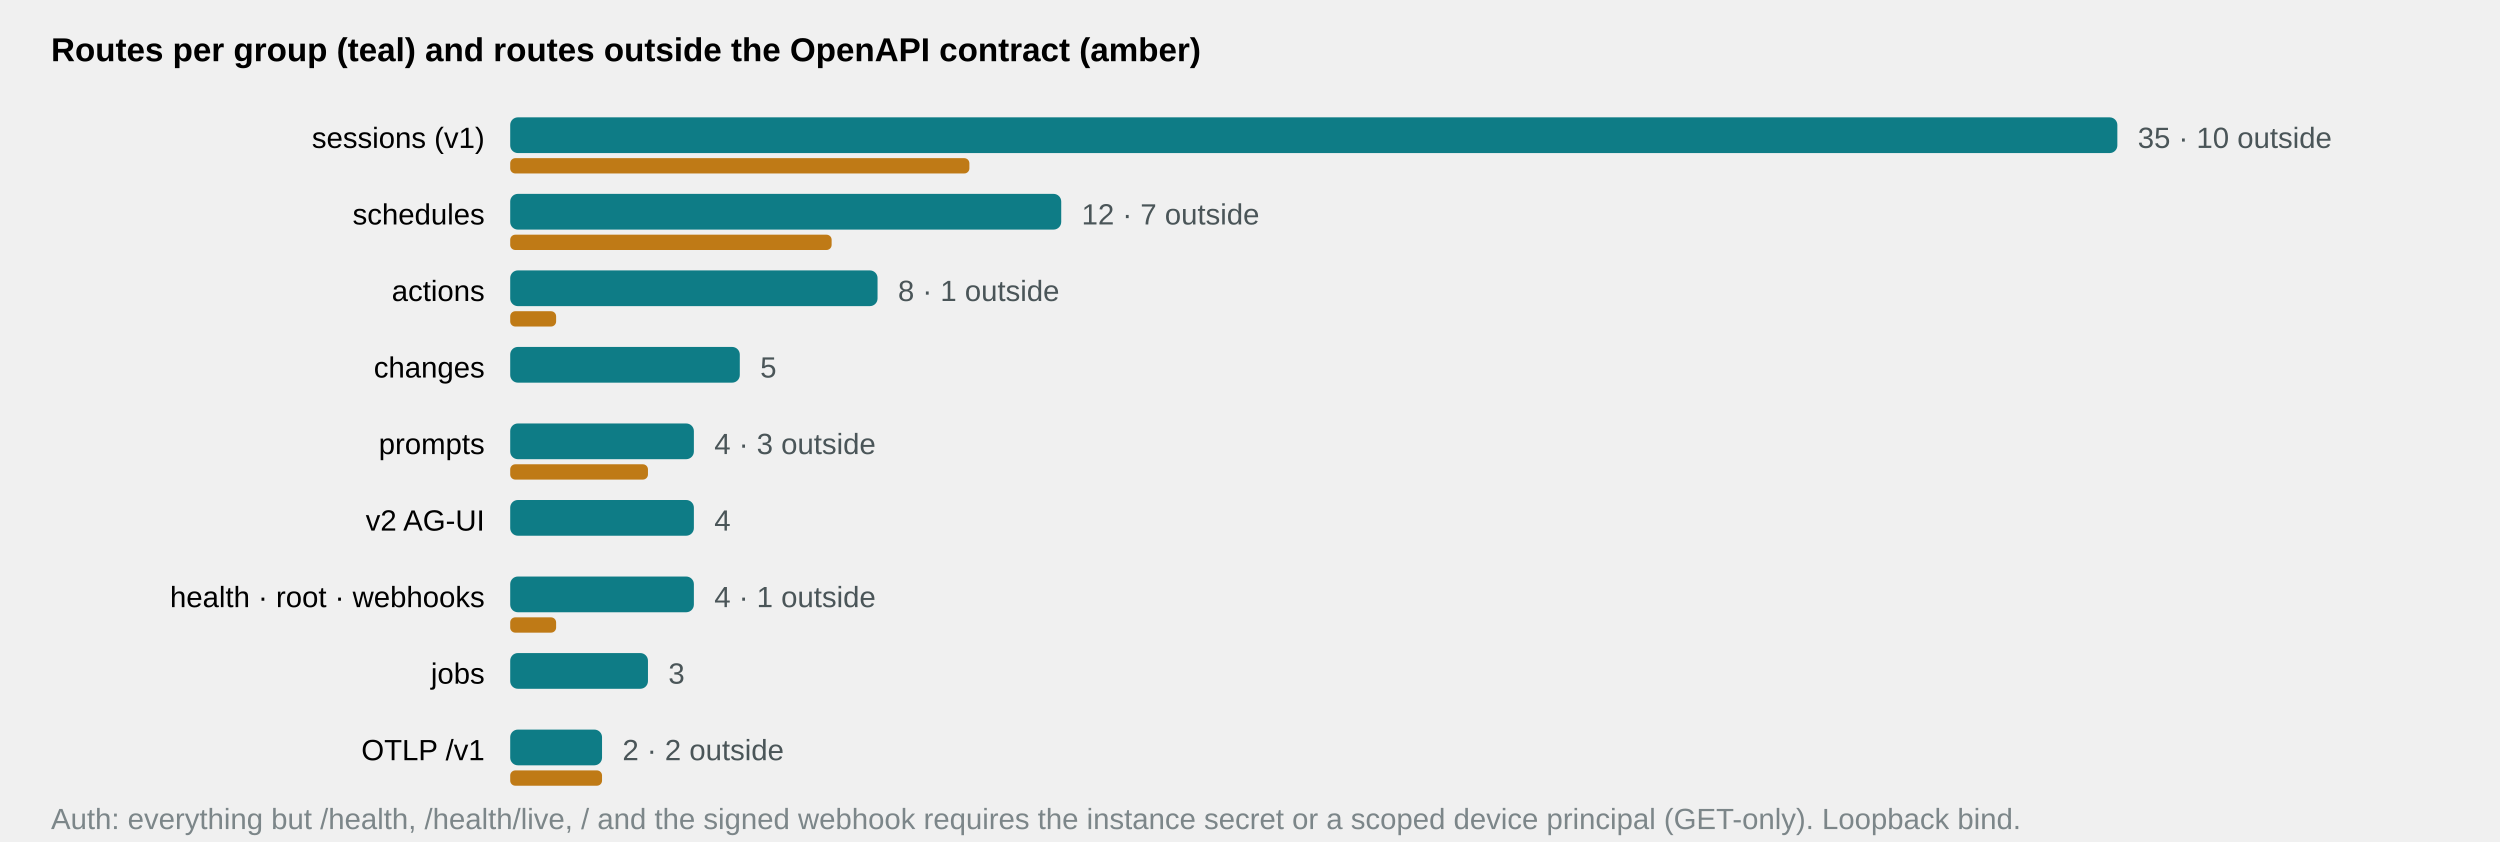
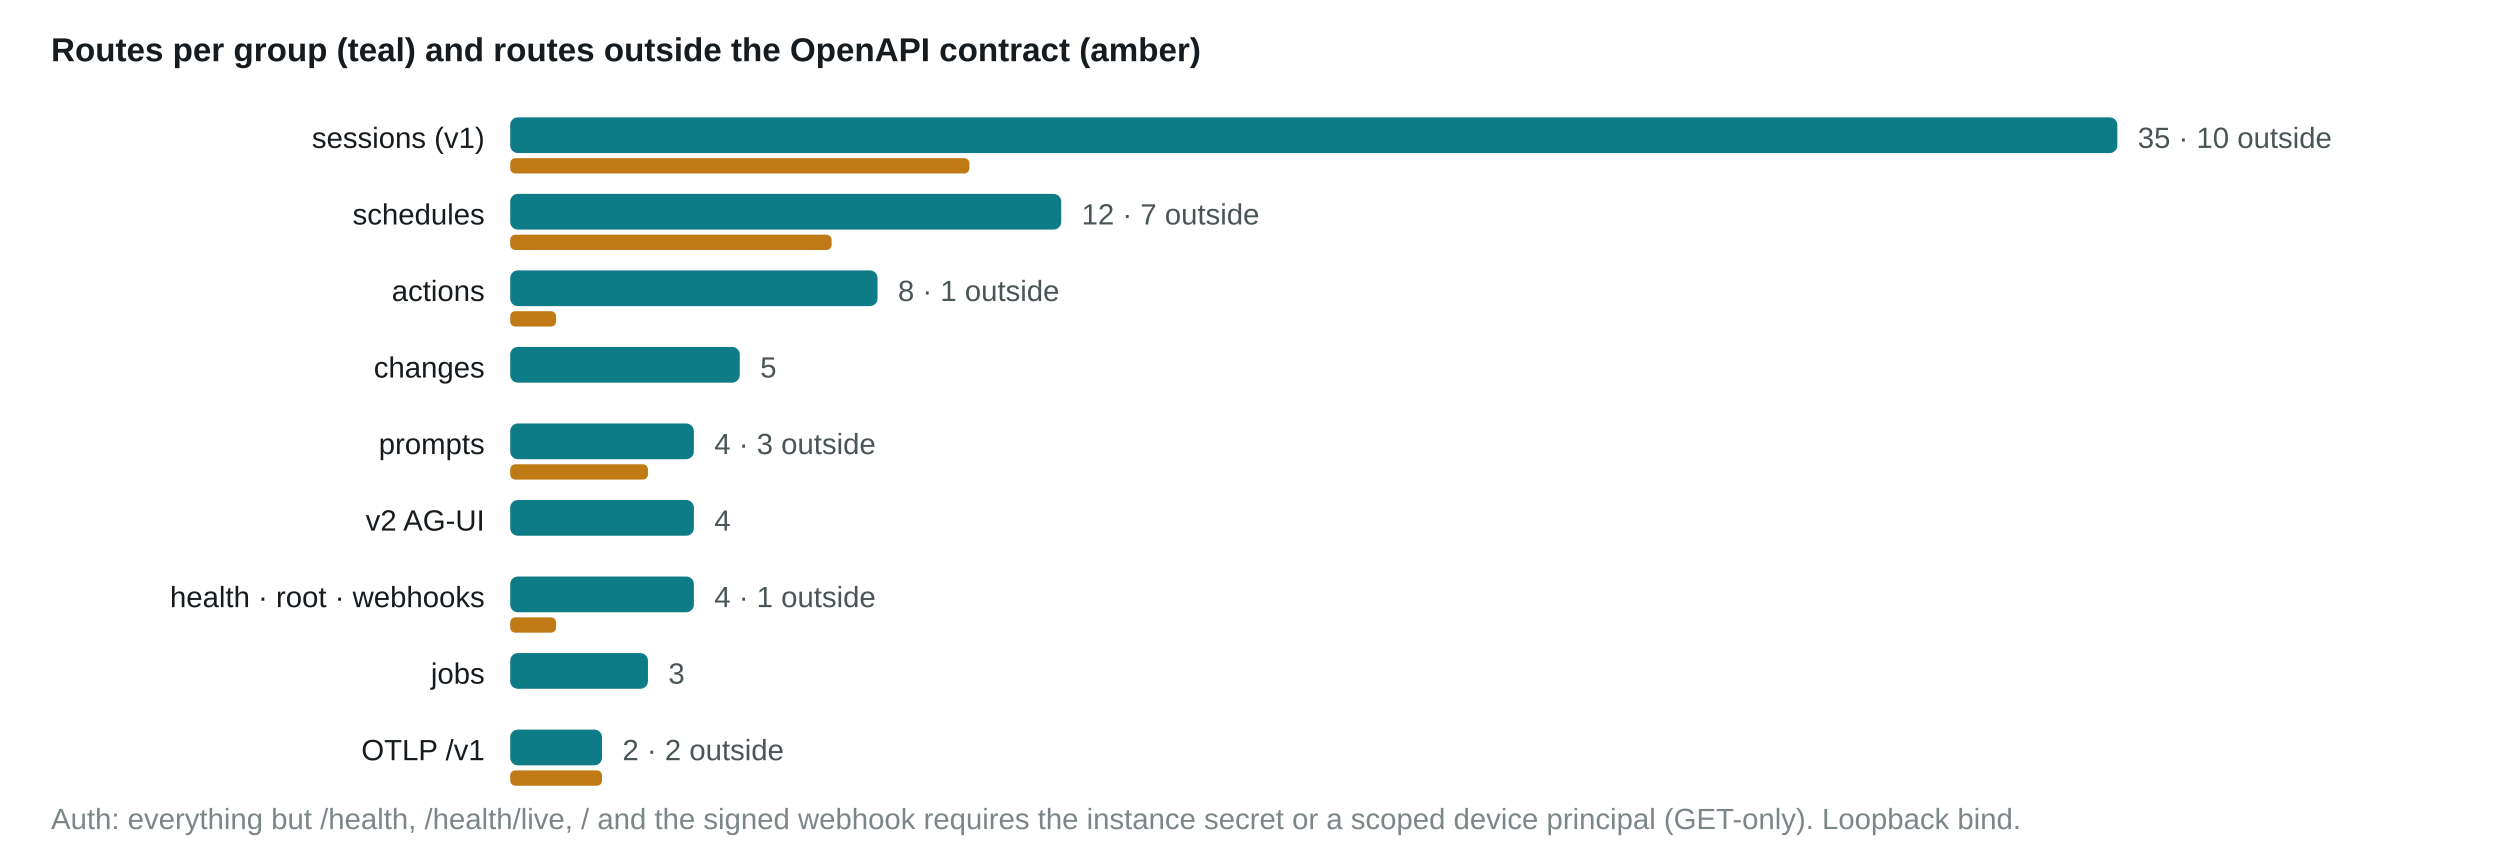
- <svg xmlns="http://www.w3.org/2000/svg" font-family="Helvetica Neue, Arial, system-ui, sans-serif" viewBox="0 0 980 330" role="img" aria-label="Route groups of the sessions API as proportional bars: sessions lifecycle and reads 35 routes, actions 8, schedules 12, prompts 4, changes 5, jobs 3, v2 AG-UI 4, OTLP 2, health and webhooks 4; a second bar per group shows how many are outside the OpenAPI contract.">
+ <svg xmlns="http://www.w3.org/2000/svg" font-family="Helvetica Neue, Arial, system-ui, sans-serif" color="#151b1e" viewBox="0 0 980 330" role="img" aria-label="Route groups of the sessions API as proportional bars: sessions lifecycle and reads 35 routes, actions 8, schedules 12, prompts 4, changes 5, jobs 3, v2 AG-UI 4, OTLP 2, health and webhooks 4; a second bar per group shows how many are outside the OpenAPI contract.">
+   <rect x="-5" y="-5" width="990.0" height="340.0" fill="#ffffff" />
  <g font-size="12" fill="currentColor">
    <text x="20" y="24" font-weight="600" font-size="13">Routes per group (teal) and routes outside the OpenAPI contract (amber)</text>
    <g class="mono" font-size="11.5" text-anchor="end">
      <text x="190" y="58">sessions (v1)</text>
      <text x="190" y="88">schedules</text>
      <text x="190" y="118">actions</text>
      <text x="190" y="148">changes</text>
      <text x="190" y="178">prompts</text>
      <text x="190" y="208">v2 AG-UI</text>
      <text x="190" y="238">health · root · webhooks</text>
      <text x="190" y="268">jobs</text>
      <text x="190" y="298">OTLP /v1</text>
    </g>
    <g fill="#0e7c86">
      <rect x="200" y="46" width="630" height="14" rx="3" />
      <rect x="200" y="76" width="216" height="14" rx="3" />
      <rect x="200" y="106" width="144" height="14" rx="3" />
      <rect x="200" y="136" width="90" height="14" rx="3" />
      <rect x="200" y="166" width="72" height="14" rx="3" />
      <rect x="200" y="196" width="72" height="14" rx="3" />
      <rect x="200" y="226" width="72" height="14" rx="3" />
      <rect x="200" y="256" width="54" height="14" rx="3" />
      <rect x="200" y="286" width="36" height="14" rx="3" />
    </g>
    <g fill="#bf7a16">
      <rect x="200" y="62" width="180" height="6" rx="2" />
      <rect x="200" y="92" width="126" height="6" rx="2" />
      <rect x="200" y="122" width="18" height="6" rx="2" />
      <rect x="200" y="182" width="54" height="6" rx="2" />
      <rect x="200" y="242" width="18" height="6" rx="2" />
      <rect x="200" y="302" width="36" height="6" rx="2" />
    </g>
    <g font-size="11.5" fill="#4a5558">
      <text x="838" y="58">35 · 10 outside</text>
      <text x="424" y="88">12 · 7 outside</text>
      <text x="352" y="118">8 · 1 outside</text>
      <text x="298" y="148">5</text>
      <text x="280" y="178">4 · 3 outside</text>
      <text x="280" y="208">4</text>
      <text x="280" y="238">4 · 1 outside</text>
      <text x="262" y="268">3</text>
      <text x="244" y="298">2 · 2 outside</text>
    </g>
    <text x="20" y="325" font-size="11.5" fill="#7c8689">Auth: everything but /health, /health/live, / and the signed webhook requires the instance secret or a scoped device principal (GET-only). Loopback bind.</text>
  </g>
</svg>
